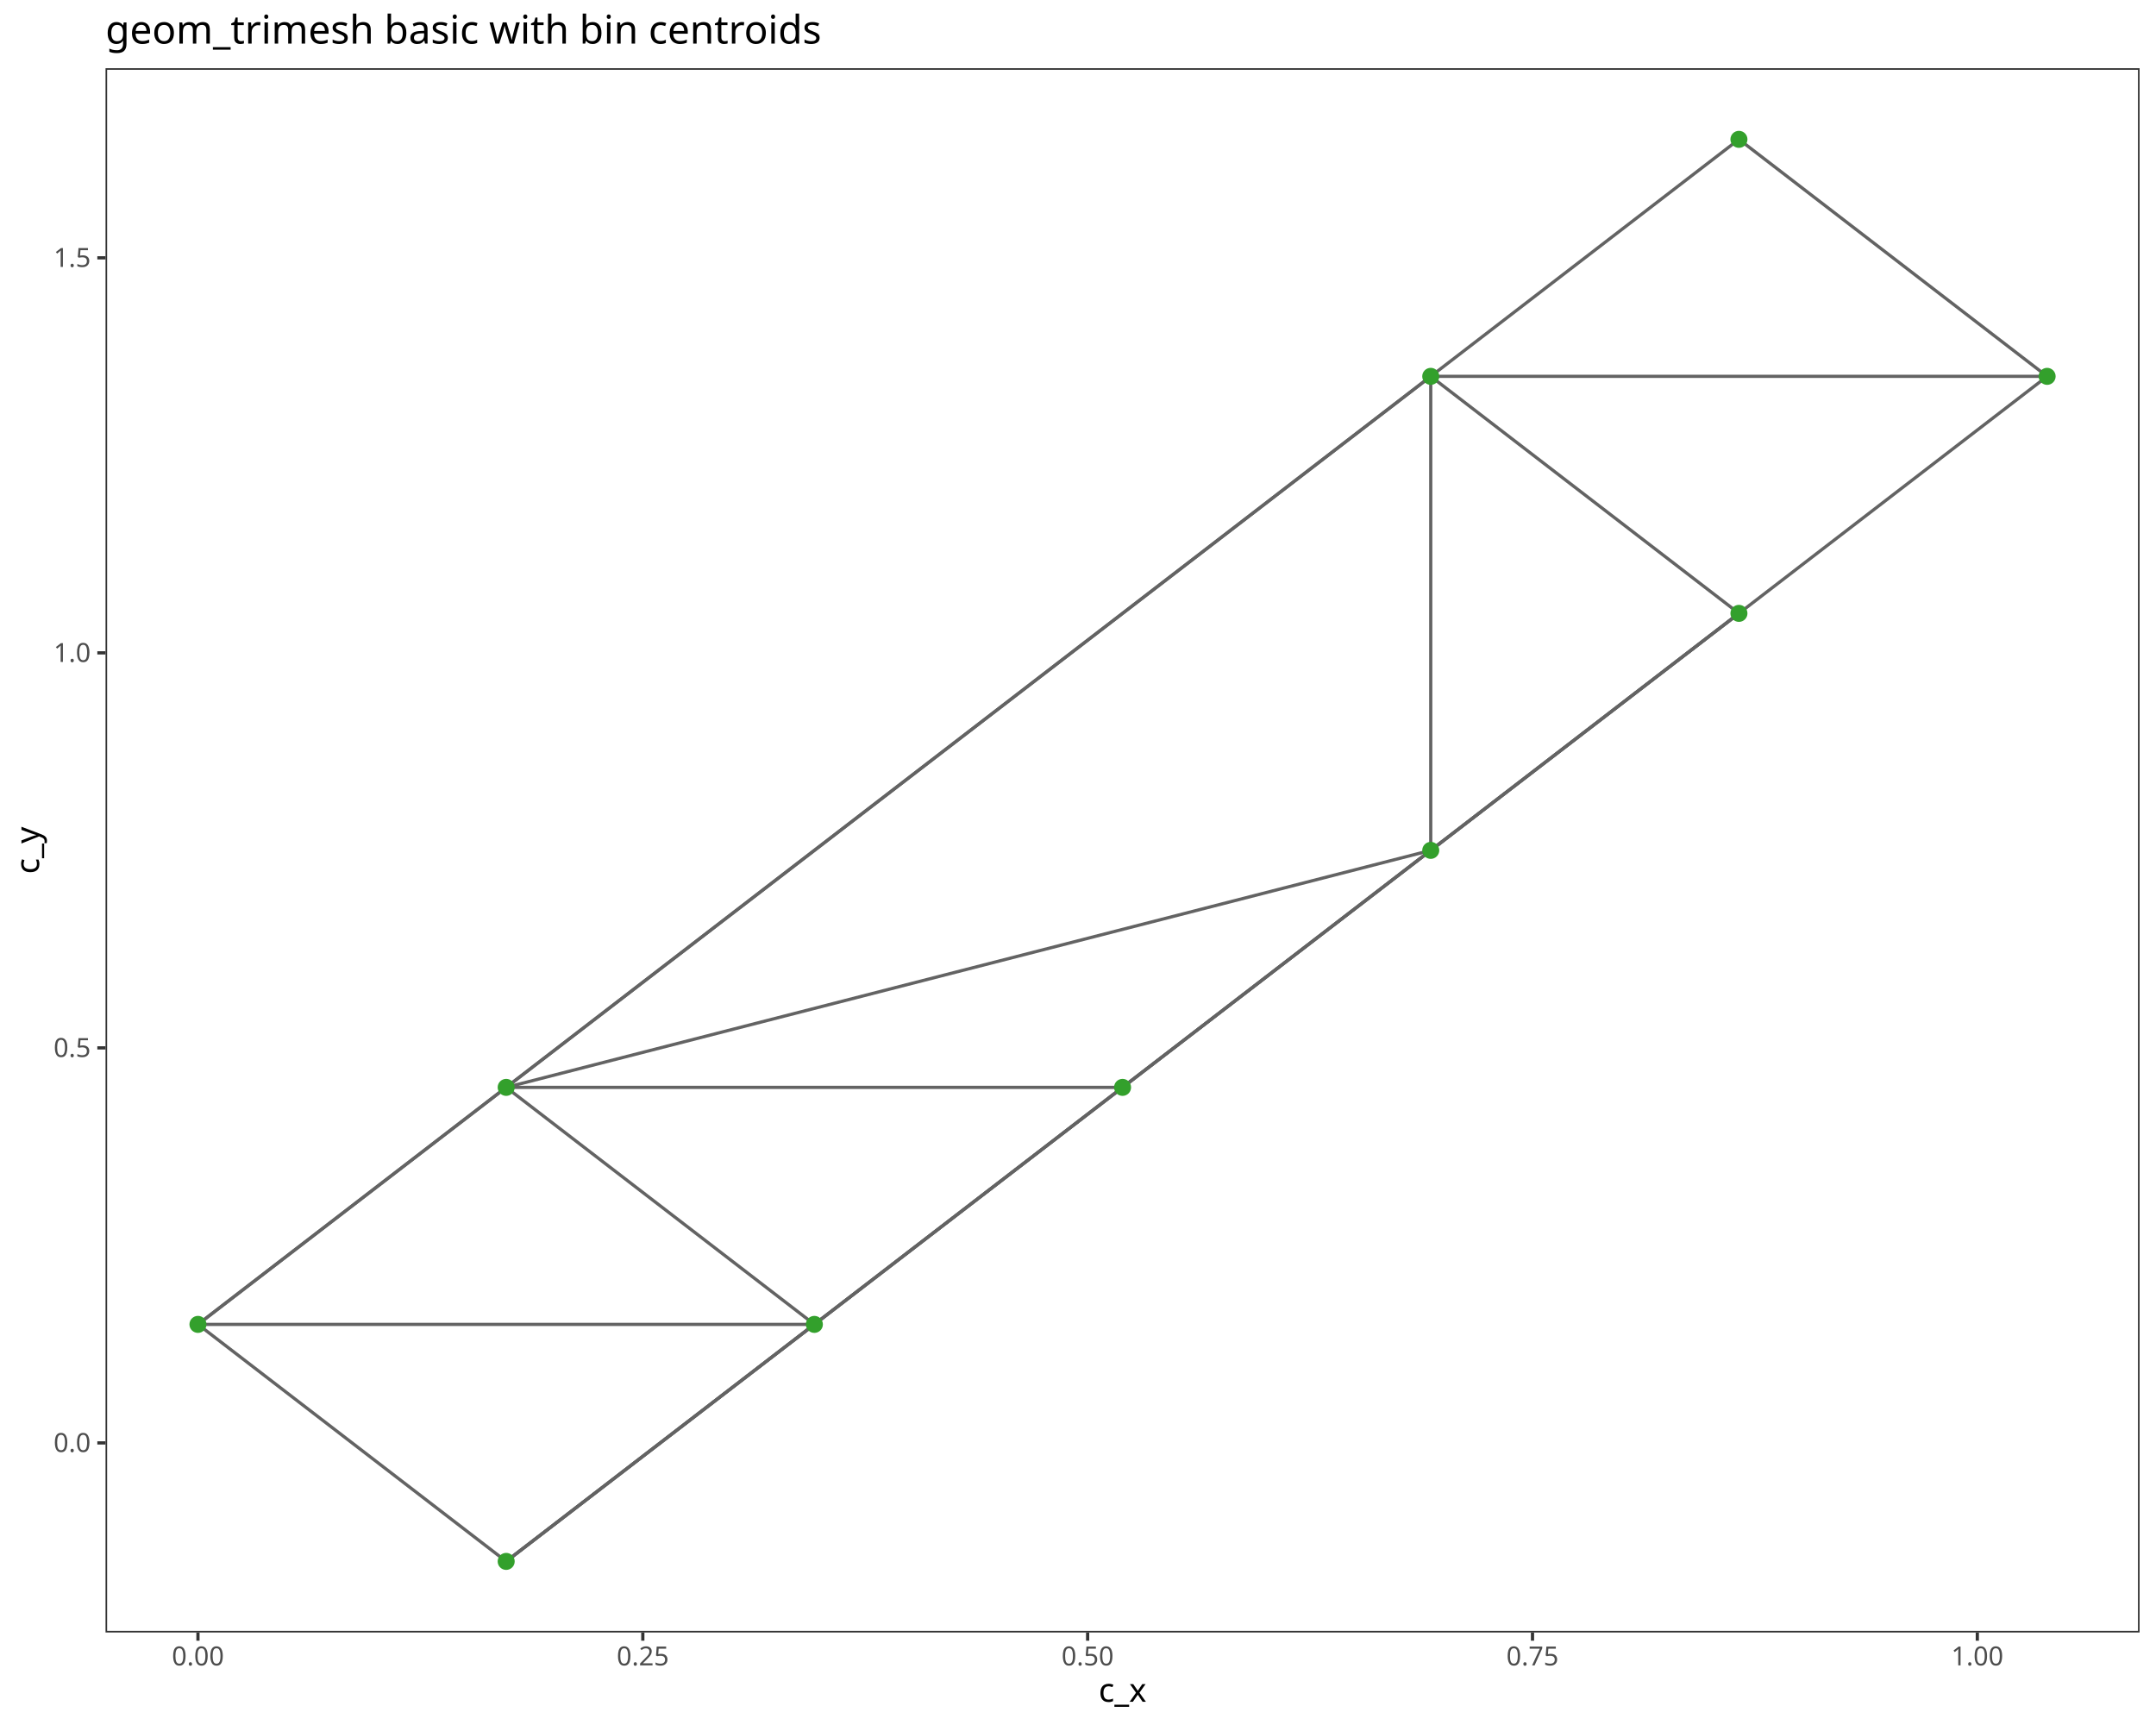
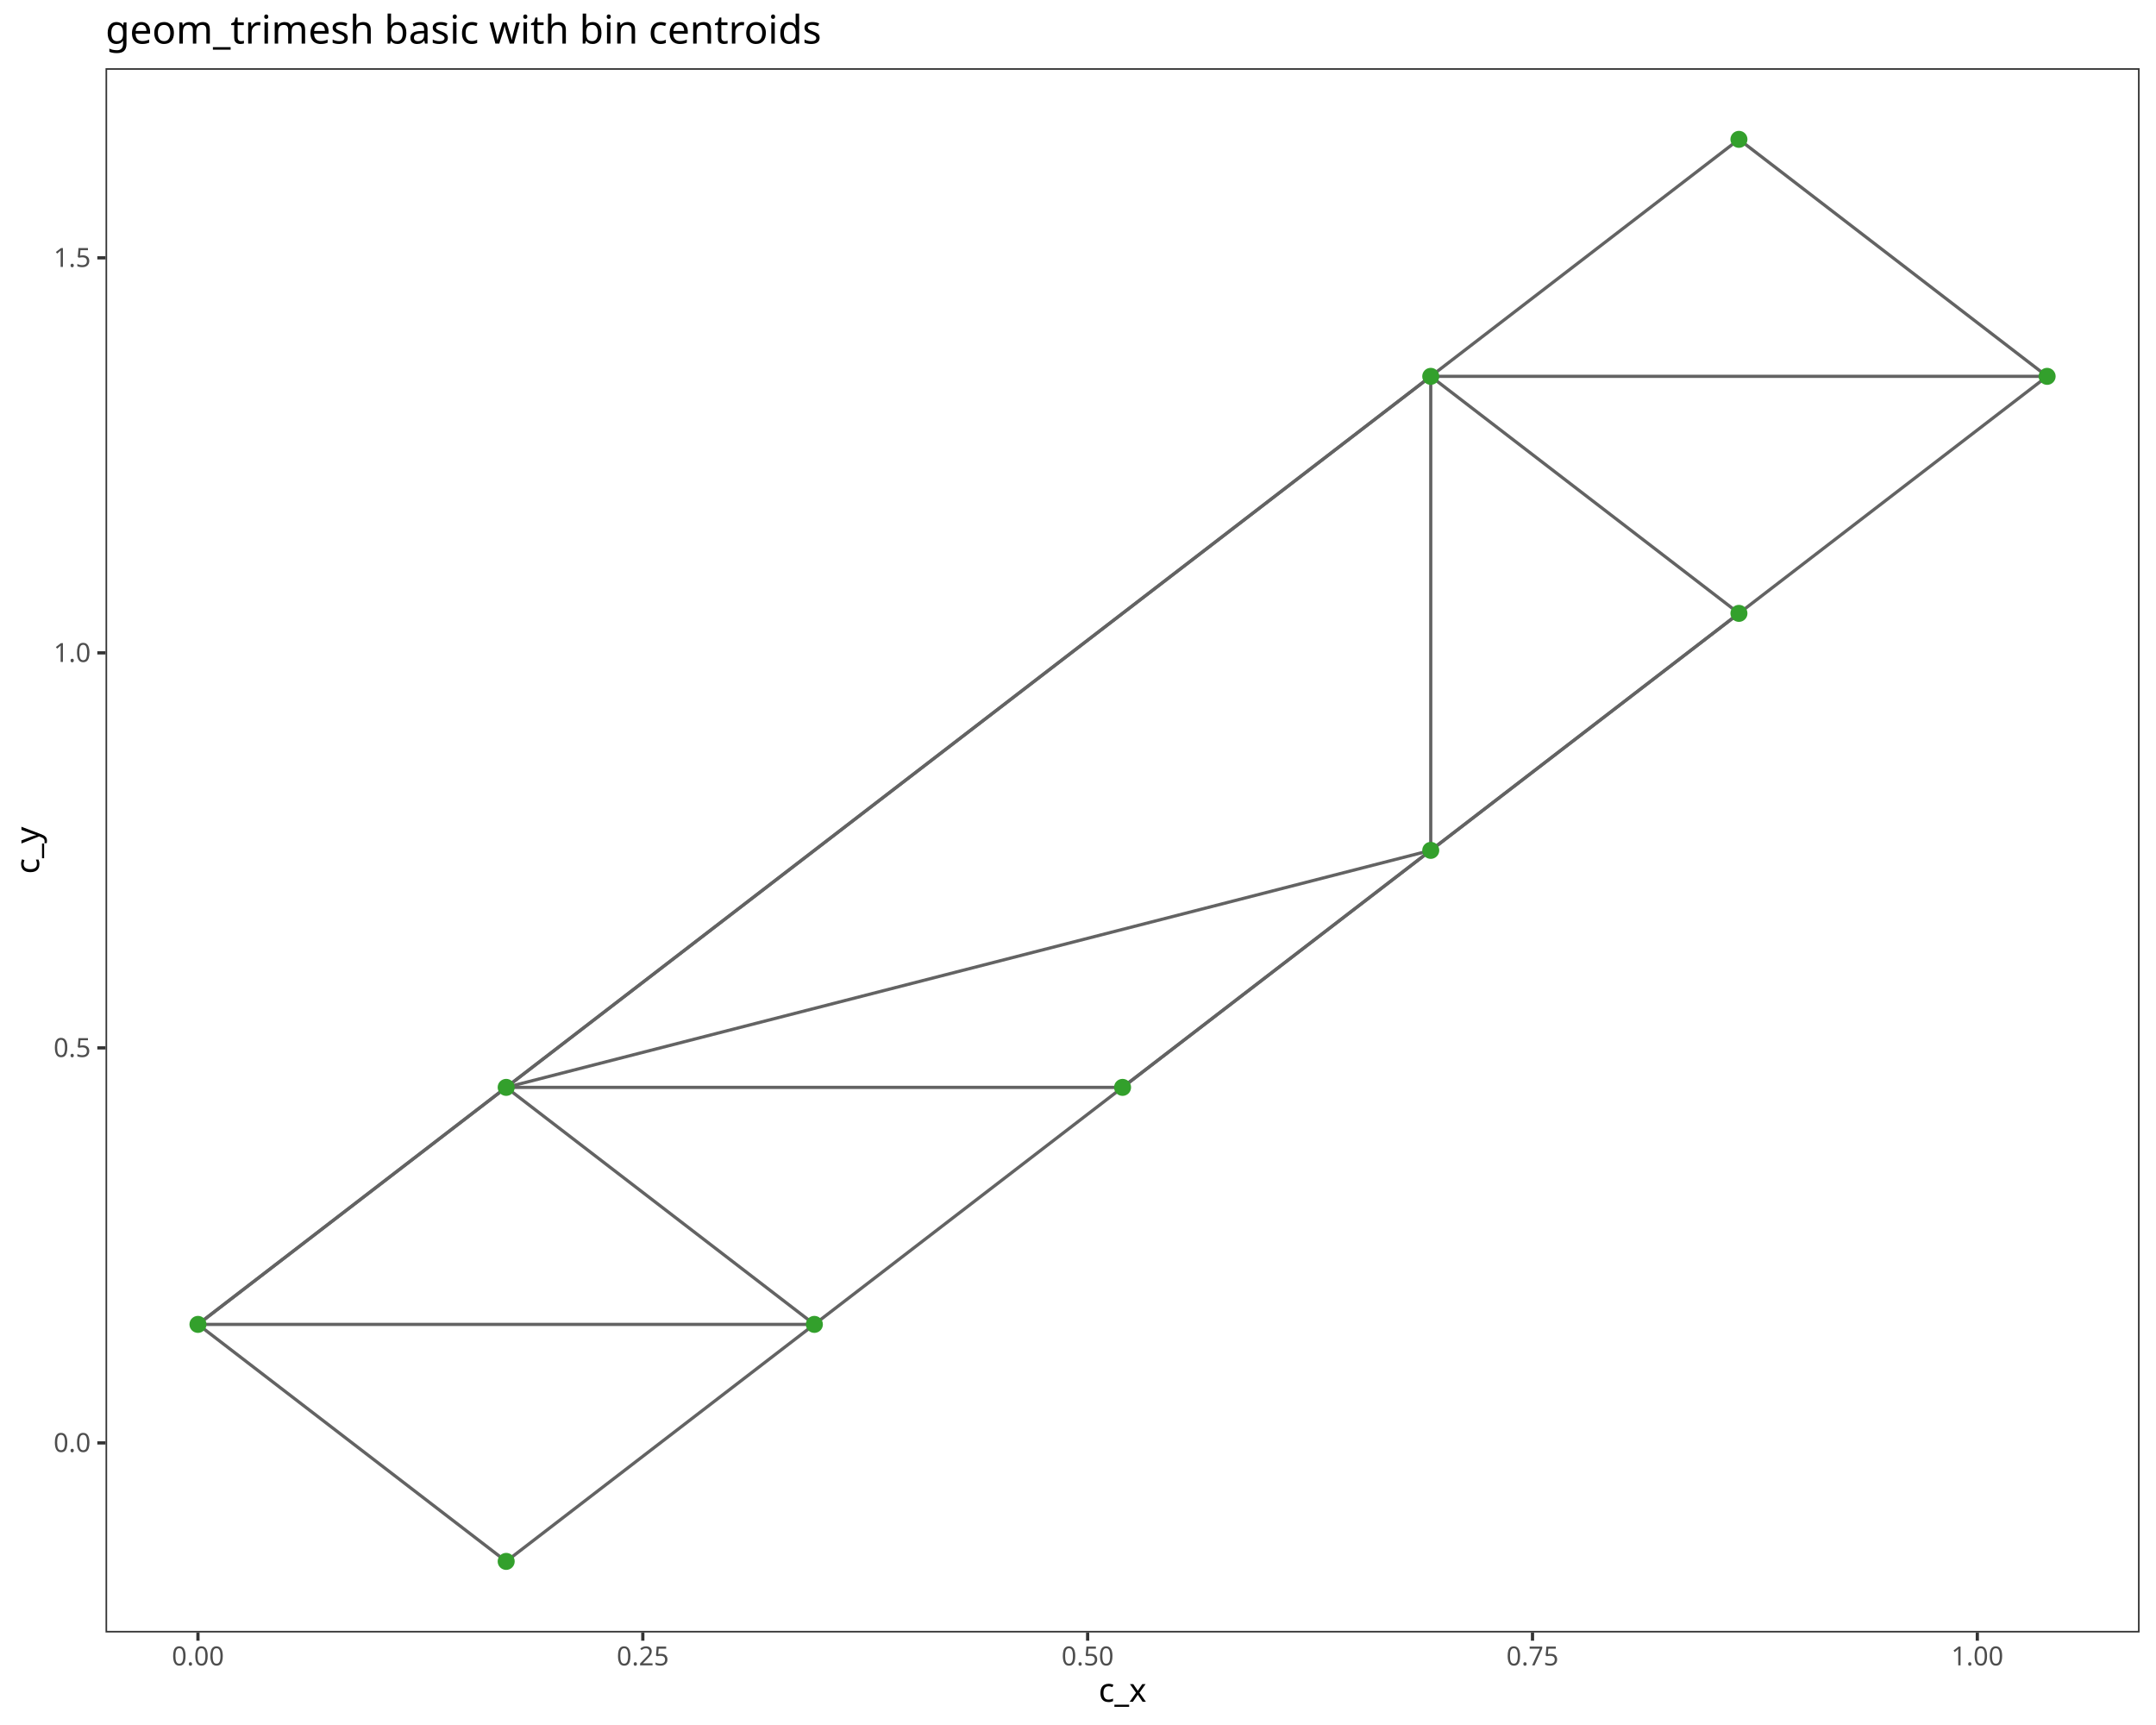
<svg xmlns="http://www.w3.org/2000/svg" class="svglite" data-engine-version="2.0" width="720.00pt" height="576.00pt" viewBox="0 0 720.00 576.00">
  <defs>
    <style type="text/css">
    .svglite line, .svglite polyline, .svglite polygon, .svglite path, .svglite rect, .svglite circle {
      fill: none;
      stroke: #000000;
      stroke-linecap: round;
      stroke-linejoin: round;
      stroke-miterlimit: 10.00;
    }
  </style>
  </defs>
  <rect width="100%" height="100%" style="stroke: none; fill: #FFFFFF;" />
  <defs>
    <clipPath id="cpMC4wMHw3MjAuMDB8MC4wMHw1NzYuMDA=">
      <rect x="0.00" y="0.00" width="720.00" height="576.00" />
    </clipPath>
  </defs>
  <g clip-path="url(#cpMC4wMHw3MjAuMDB8MC4wMHw1NzYuMDA=)">
    <rect x="0.00" y="0.00" width="720.00" height="576.00" style="stroke-width: 1.07; stroke: #FFFFFF; fill: #FFFFFF;" />
  </g>
  <defs>
    <clipPath id="cpMzUuMjR8NzE0LjUyfDIyLjc4fDU0NS4xMQ==">
      <rect x="35.24" y="22.78" width="679.28" height="522.33" />
    </clipPath>
  </defs>
  <g clip-path="url(#cpMzUuMjR8NzE0LjUyfDIyLjc4fDU0NS4xMQ==)">
    <rect x="35.24" y="22.78" width="679.28" height="522.33" style="stroke-width: 1.07; stroke: none; fill: #FFFFFF;" />
    <line x1="169.04" y1="521.37" x2="271.96" y2="442.23" style="stroke-width: 1.07; stroke: #636363; stroke-linecap: butt;" />
    <line x1="66.11" y1="442.23" x2="169.04" y2="363.09" style="stroke-width: 1.07; stroke: #636363; stroke-linecap: butt;" />
    <line x1="169.04" y1="363.09" x2="374.88" y2="363.09" style="stroke-width: 1.07; stroke: #636363; stroke-linecap: butt;" />
-     <line x1="271.96" y1="442.23" x2="374.88" y2="363.09" style="stroke-width: 1.07; stroke: #636363; stroke-linecap: butt;" />
    <line x1="169.04" y1="363.09" x2="477.80" y2="283.95" style="stroke-width: 1.07; stroke: #636363; stroke-linecap: butt;" />
    <line x1="477.80" y1="283.95" x2="580.72" y2="204.81" style="stroke-width: 1.07; stroke: #636363; stroke-linecap: butt;" />
-     <line x1="169.04" y1="521.37" x2="580.72" y2="204.81" style="stroke-width: 1.07; stroke: #636363; stroke-linecap: butt;" />
+     <line x1="374.88" y1="363.09" x2="580.72" y2="204.81" style="stroke-width: 1.07; stroke: #636363; stroke-linecap: butt;" />
    <line x1="169.04" y1="363.09" x2="477.80" y2="125.67" style="stroke-width: 1.07; stroke: #636363; stroke-linecap: butt;" />
    <line x1="477.80" y1="283.95" x2="477.80" y2="125.67" style="stroke-width: 1.07; stroke: #636363; stroke-linecap: butt;" />
    <line x1="477.80" y1="125.67" x2="683.64" y2="125.67" style="stroke-width: 1.07; stroke: #636363; stroke-linecap: butt;" />
    <line x1="477.80" y1="125.67" x2="580.72" y2="46.53" style="stroke-width: 1.07; stroke: #636363; stroke-linecap: butt;" />
    <line x1="169.04" y1="521.37" x2="66.11" y2="442.23" style="stroke-width: 1.07; stroke: #636363; stroke-linecap: butt;" />
    <line x1="271.96" y1="442.23" x2="169.04" y2="363.09" style="stroke-width: 1.07; stroke: #636363; stroke-linecap: butt;" />
-     <line x1="169.04" y1="521.37" x2="374.88" y2="363.09" style="stroke-width: 1.07; stroke: #636363; stroke-linecap: butt;" />
+     <line x1="271.96" y1="442.23" x2="374.88" y2="363.09" style="stroke-width: 1.07; stroke: #636363; stroke-linecap: butt;" />
    <line x1="374.88" y1="363.09" x2="477.80" y2="283.95" style="stroke-width: 1.07; stroke: #636363; stroke-linecap: butt;" />
-     <line x1="374.88" y1="363.09" x2="580.72" y2="204.81" style="stroke-width: 1.07; stroke: #636363; stroke-linecap: butt;" />
    <line x1="66.11" y1="442.23" x2="477.80" y2="125.67" style="stroke-width: 1.07; stroke: #636363; stroke-linecap: butt;" />
    <line x1="580.72" y1="204.81" x2="683.64" y2="125.67" style="stroke-width: 1.07; stroke: #636363; stroke-linecap: butt;" />
    <line x1="683.64" y1="125.67" x2="580.72" y2="46.53" style="stroke-width: 1.07; stroke: #636363; stroke-linecap: butt;" />
    <line x1="66.11" y1="442.23" x2="271.96" y2="442.23" style="stroke-width: 1.07; stroke: #636363; stroke-linecap: butt;" />
    <line x1="580.72" y1="204.81" x2="477.80" y2="125.67" style="stroke-width: 1.07; stroke: #636363; stroke-linecap: butt;" />
    <circle cx="169.04" cy="521.37" r="2.49" style="stroke-width: 0.71; stroke: #33A02C; fill: #33A02C;" />
    <circle cx="66.11" cy="442.23" r="2.49" style="stroke-width: 0.71; stroke: #33A02C; fill: #33A02C;" />
    <circle cx="169.04" cy="363.09" r="2.49" style="stroke-width: 0.71; stroke: #33A02C; fill: #33A02C;" />
+     <circle cx="477.80" cy="283.95" r="2.49" style="stroke-width: 0.71; stroke: #33A02C; fill: #33A02C;" />
+     <circle cx="374.88" cy="363.09" r="2.49" style="stroke-width: 0.71; stroke: #33A02C; fill: #33A02C;" />
+     <circle cx="477.80" cy="125.67" r="2.49" style="stroke-width: 0.71; stroke: #33A02C; fill: #33A02C;" />
    <circle cx="271.96" cy="442.23" r="2.49" style="stroke-width: 0.71; stroke: #33A02C; fill: #33A02C;" />
-     <circle cx="477.80" cy="283.95" r="2.49" style="stroke-width: 0.71; stroke: #33A02C; fill: #33A02C;" />
-     <circle cx="477.80" cy="125.67" r="2.49" style="stroke-width: 0.71; stroke: #33A02C; fill: #33A02C;" />
-     <circle cx="374.88" cy="363.09" r="2.49" style="stroke-width: 0.71; stroke: #33A02C; fill: #33A02C;" />
    <circle cx="580.72" cy="204.81" r="2.49" style="stroke-width: 0.71; stroke: #33A02C; fill: #33A02C;" />
    <circle cx="683.64" cy="125.67" r="2.49" style="stroke-width: 0.71; stroke: #33A02C; fill: #33A02C;" />
    <circle cx="580.72" cy="46.53" r="2.49" style="stroke-width: 0.71; stroke: #33A02C; fill: #33A02C;" />
    <rect x="35.24" y="22.78" width="679.28" height="522.33" style="stroke-width: 1.07; stroke: #333333;" />
  </g>
  <g clip-path="url(#cpMC4wMHw3MjAuMDB8MC4wMHw1NzYuMDA=)">
    <text x="30.31" y="484.83" text-anchor="end" style="font-size: 8.80px; fill: #4D4D4D; font-family: sans;" textLength="12.23px" lengthAdjust="spacingAndGlyphs">0.0</text>
    <text x="30.31" y="352.93" text-anchor="end" style="font-size: 8.80px; fill: #4D4D4D; font-family: sans;" textLength="12.23px" lengthAdjust="spacingAndGlyphs">0.5</text>
    <text x="30.31" y="221.03" text-anchor="end" style="font-size: 8.80px; fill: #4D4D4D; font-family: sans;" textLength="12.23px" lengthAdjust="spacingAndGlyphs">1.0</text>
    <text x="30.31" y="89.12" text-anchor="end" style="font-size: 8.80px; fill: #4D4D4D; font-family: sans;" textLength="12.23px" lengthAdjust="spacingAndGlyphs">1.5</text>
    <polyline points="32.50,481.80 35.24,481.80 " style="stroke-width: 1.07; stroke: #333333; stroke-linecap: butt;" />
    <polyline points="32.50,349.90 35.24,349.90 " style="stroke-width: 1.07; stroke: #333333; stroke-linecap: butt;" />
    <polyline points="32.50,218.00 35.24,218.00 " style="stroke-width: 1.07; stroke: #333333; stroke-linecap: butt;" />
    <polyline points="32.50,86.10 35.24,86.10 " style="stroke-width: 1.07; stroke: #333333; stroke-linecap: butt;" />
    <polyline points="66.11,547.85 66.11,545.11 " style="stroke-width: 1.07; stroke: #333333; stroke-linecap: butt;" />
    <polyline points="214.67,547.85 214.67,545.11 " style="stroke-width: 1.07; stroke: #333333; stroke-linecap: butt;" />
    <polyline points="363.22,547.85 363.22,545.11 " style="stroke-width: 1.07; stroke: #333333; stroke-linecap: butt;" />
    <polyline points="511.78,547.85 511.78,545.11 " style="stroke-width: 1.07; stroke: #333333; stroke-linecap: butt;" />
    <polyline points="660.33,547.85 660.33,545.11 " style="stroke-width: 1.07; stroke: #333333; stroke-linecap: butt;" />
    <text x="66.11" y="556.10" text-anchor="middle" style="font-size: 8.80px; fill: #4D4D4D; font-family: sans;" textLength="17.13px" lengthAdjust="spacingAndGlyphs">0.00</text>
    <text x="214.67" y="556.10" text-anchor="middle" style="font-size: 8.80px; fill: #4D4D4D; font-family: sans;" textLength="17.13px" lengthAdjust="spacingAndGlyphs">0.25</text>
    <text x="363.22" y="556.10" text-anchor="middle" style="font-size: 8.80px; fill: #4D4D4D; font-family: sans;" textLength="17.13px" lengthAdjust="spacingAndGlyphs">0.50</text>
    <text x="511.78" y="556.10" text-anchor="middle" style="font-size: 8.80px; fill: #4D4D4D; font-family: sans;" textLength="17.13px" lengthAdjust="spacingAndGlyphs">0.75</text>
    <text x="660.33" y="556.10" text-anchor="middle" style="font-size: 8.80px; fill: #4D4D4D; font-family: sans;" textLength="17.13px" lengthAdjust="spacingAndGlyphs">1.00</text>
    <text x="374.88" y="568.24" text-anchor="middle" style="font-size: 11.00px; font-family: sans;" textLength="17.13px" lengthAdjust="spacingAndGlyphs">c_x</text>
    <text transform="translate(13.05,283.95) rotate(-90)" text-anchor="middle" style="font-size: 11.00px; font-family: sans;" textLength="17.13px" lengthAdjust="spacingAndGlyphs">c_y</text>
    <text x="35.24" y="14.56" style="font-size: 13.20px; font-family: sans;" textLength="223.80px" lengthAdjust="spacingAndGlyphs">geom_trimesh basic with bin centroids</text>
  </g>
</svg>
